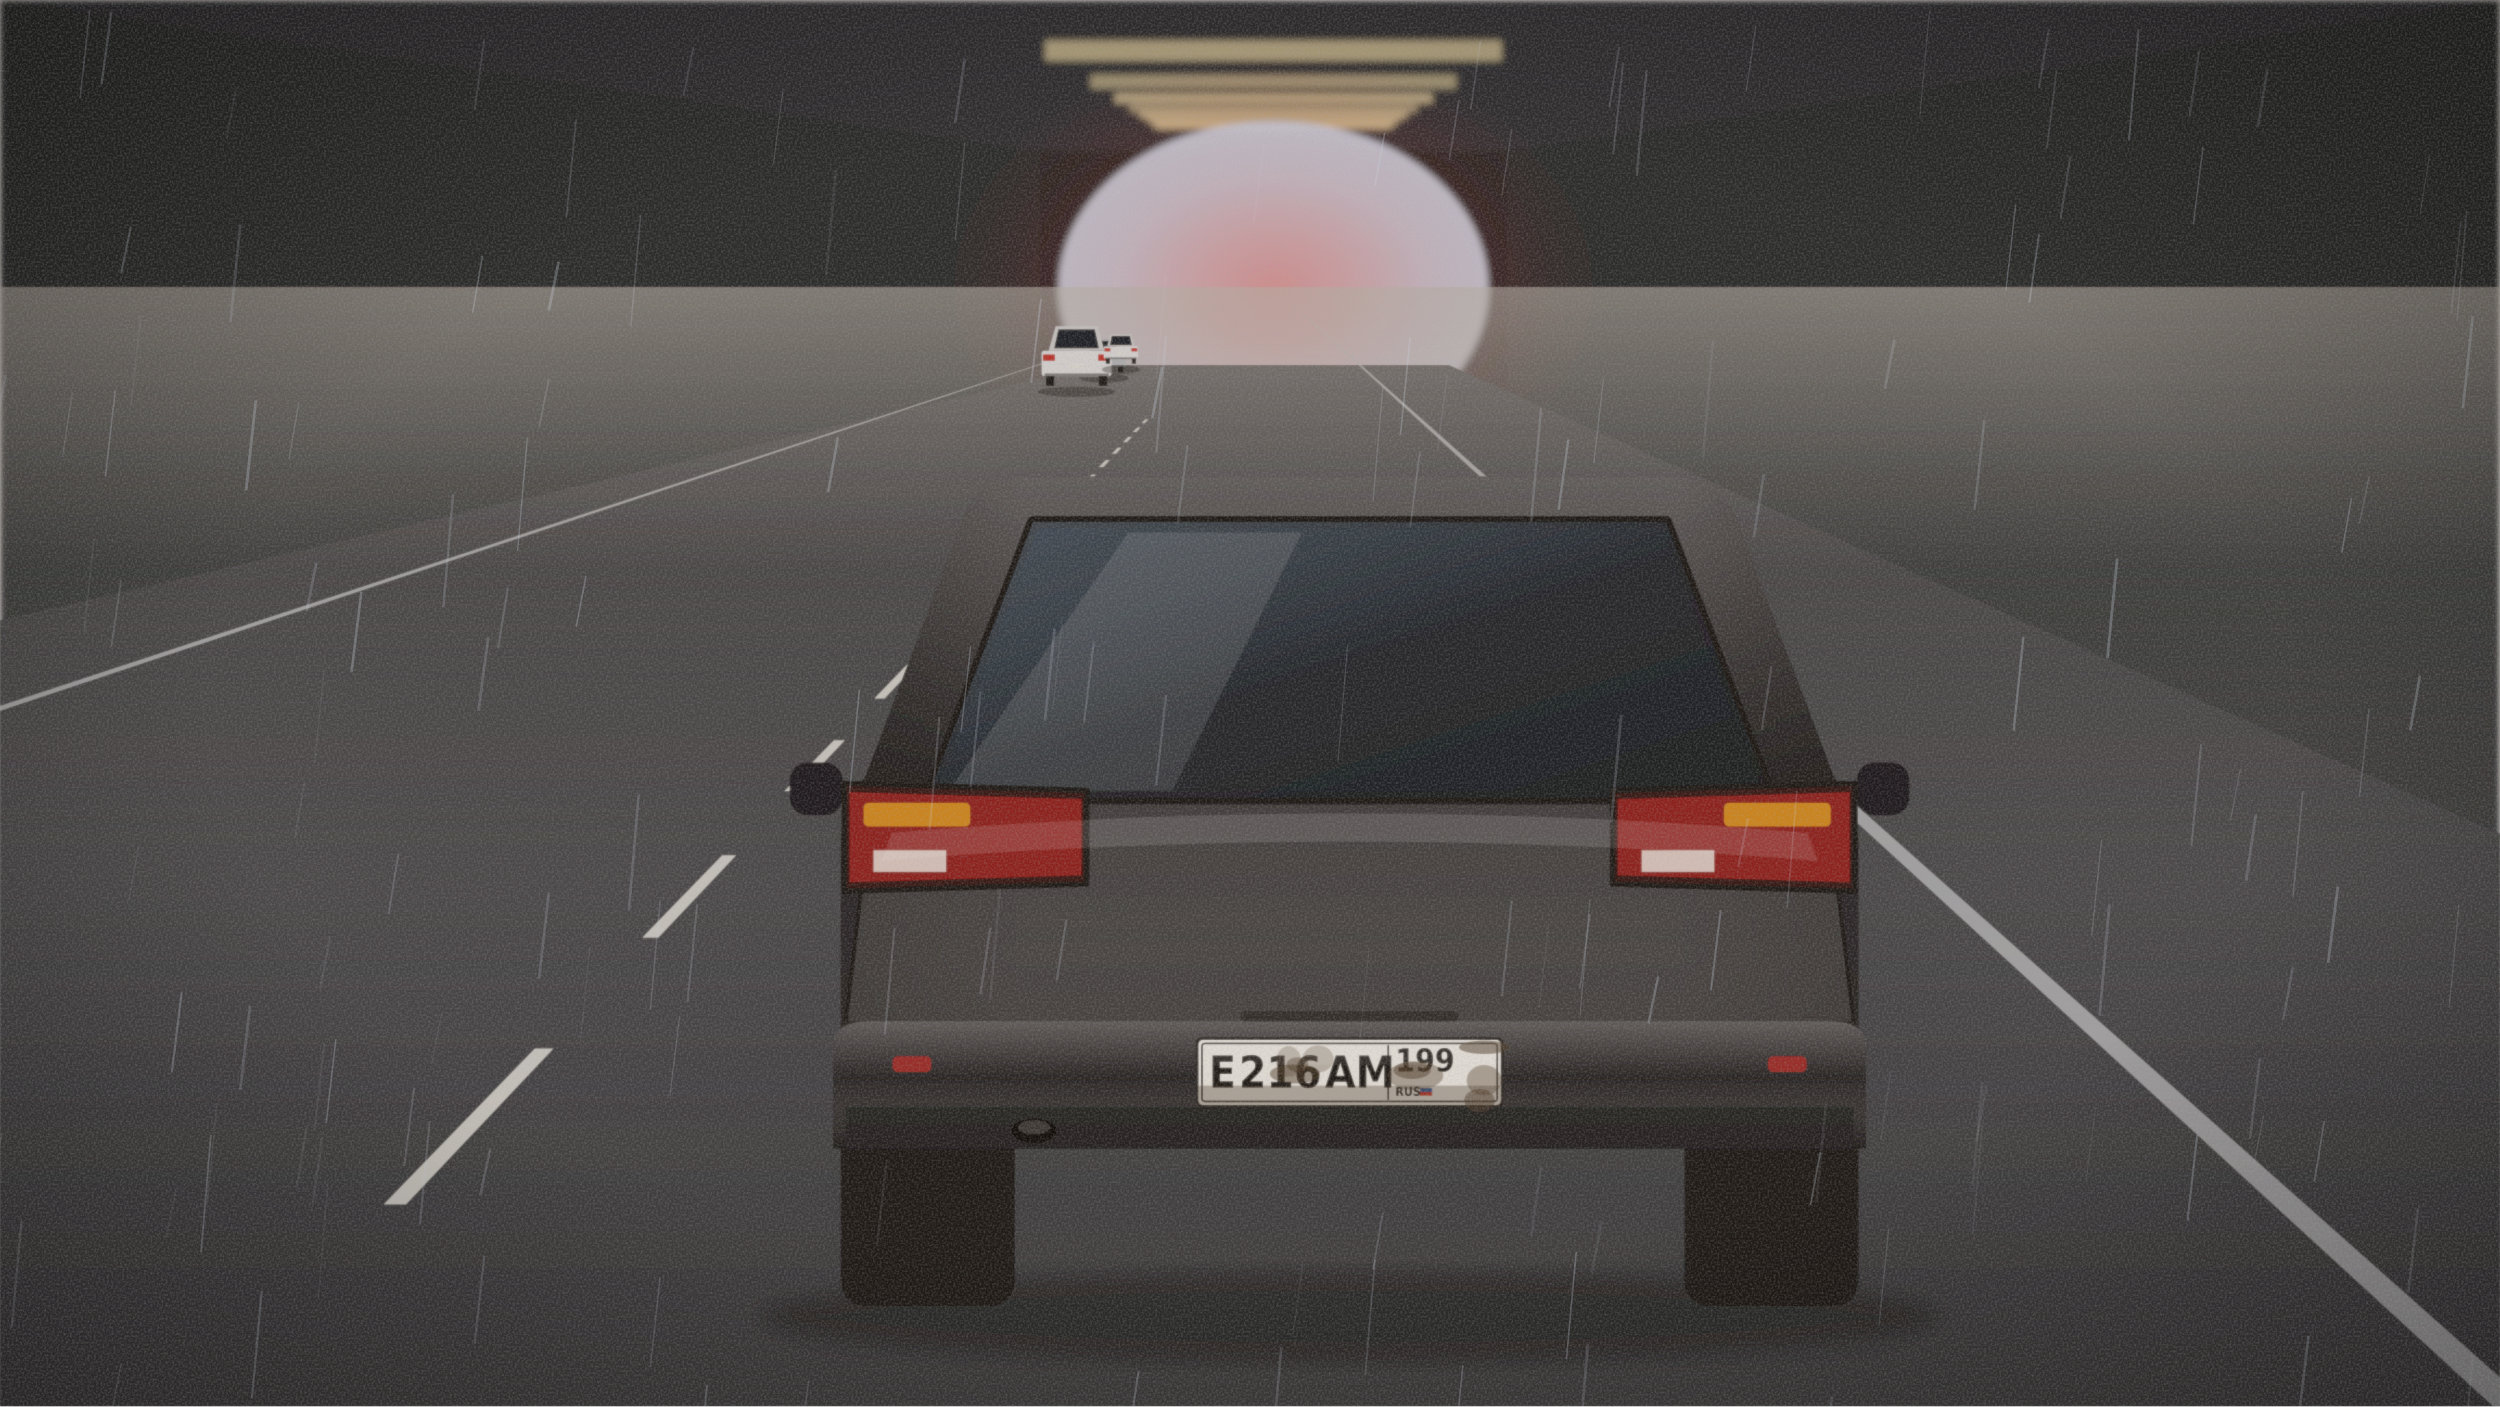
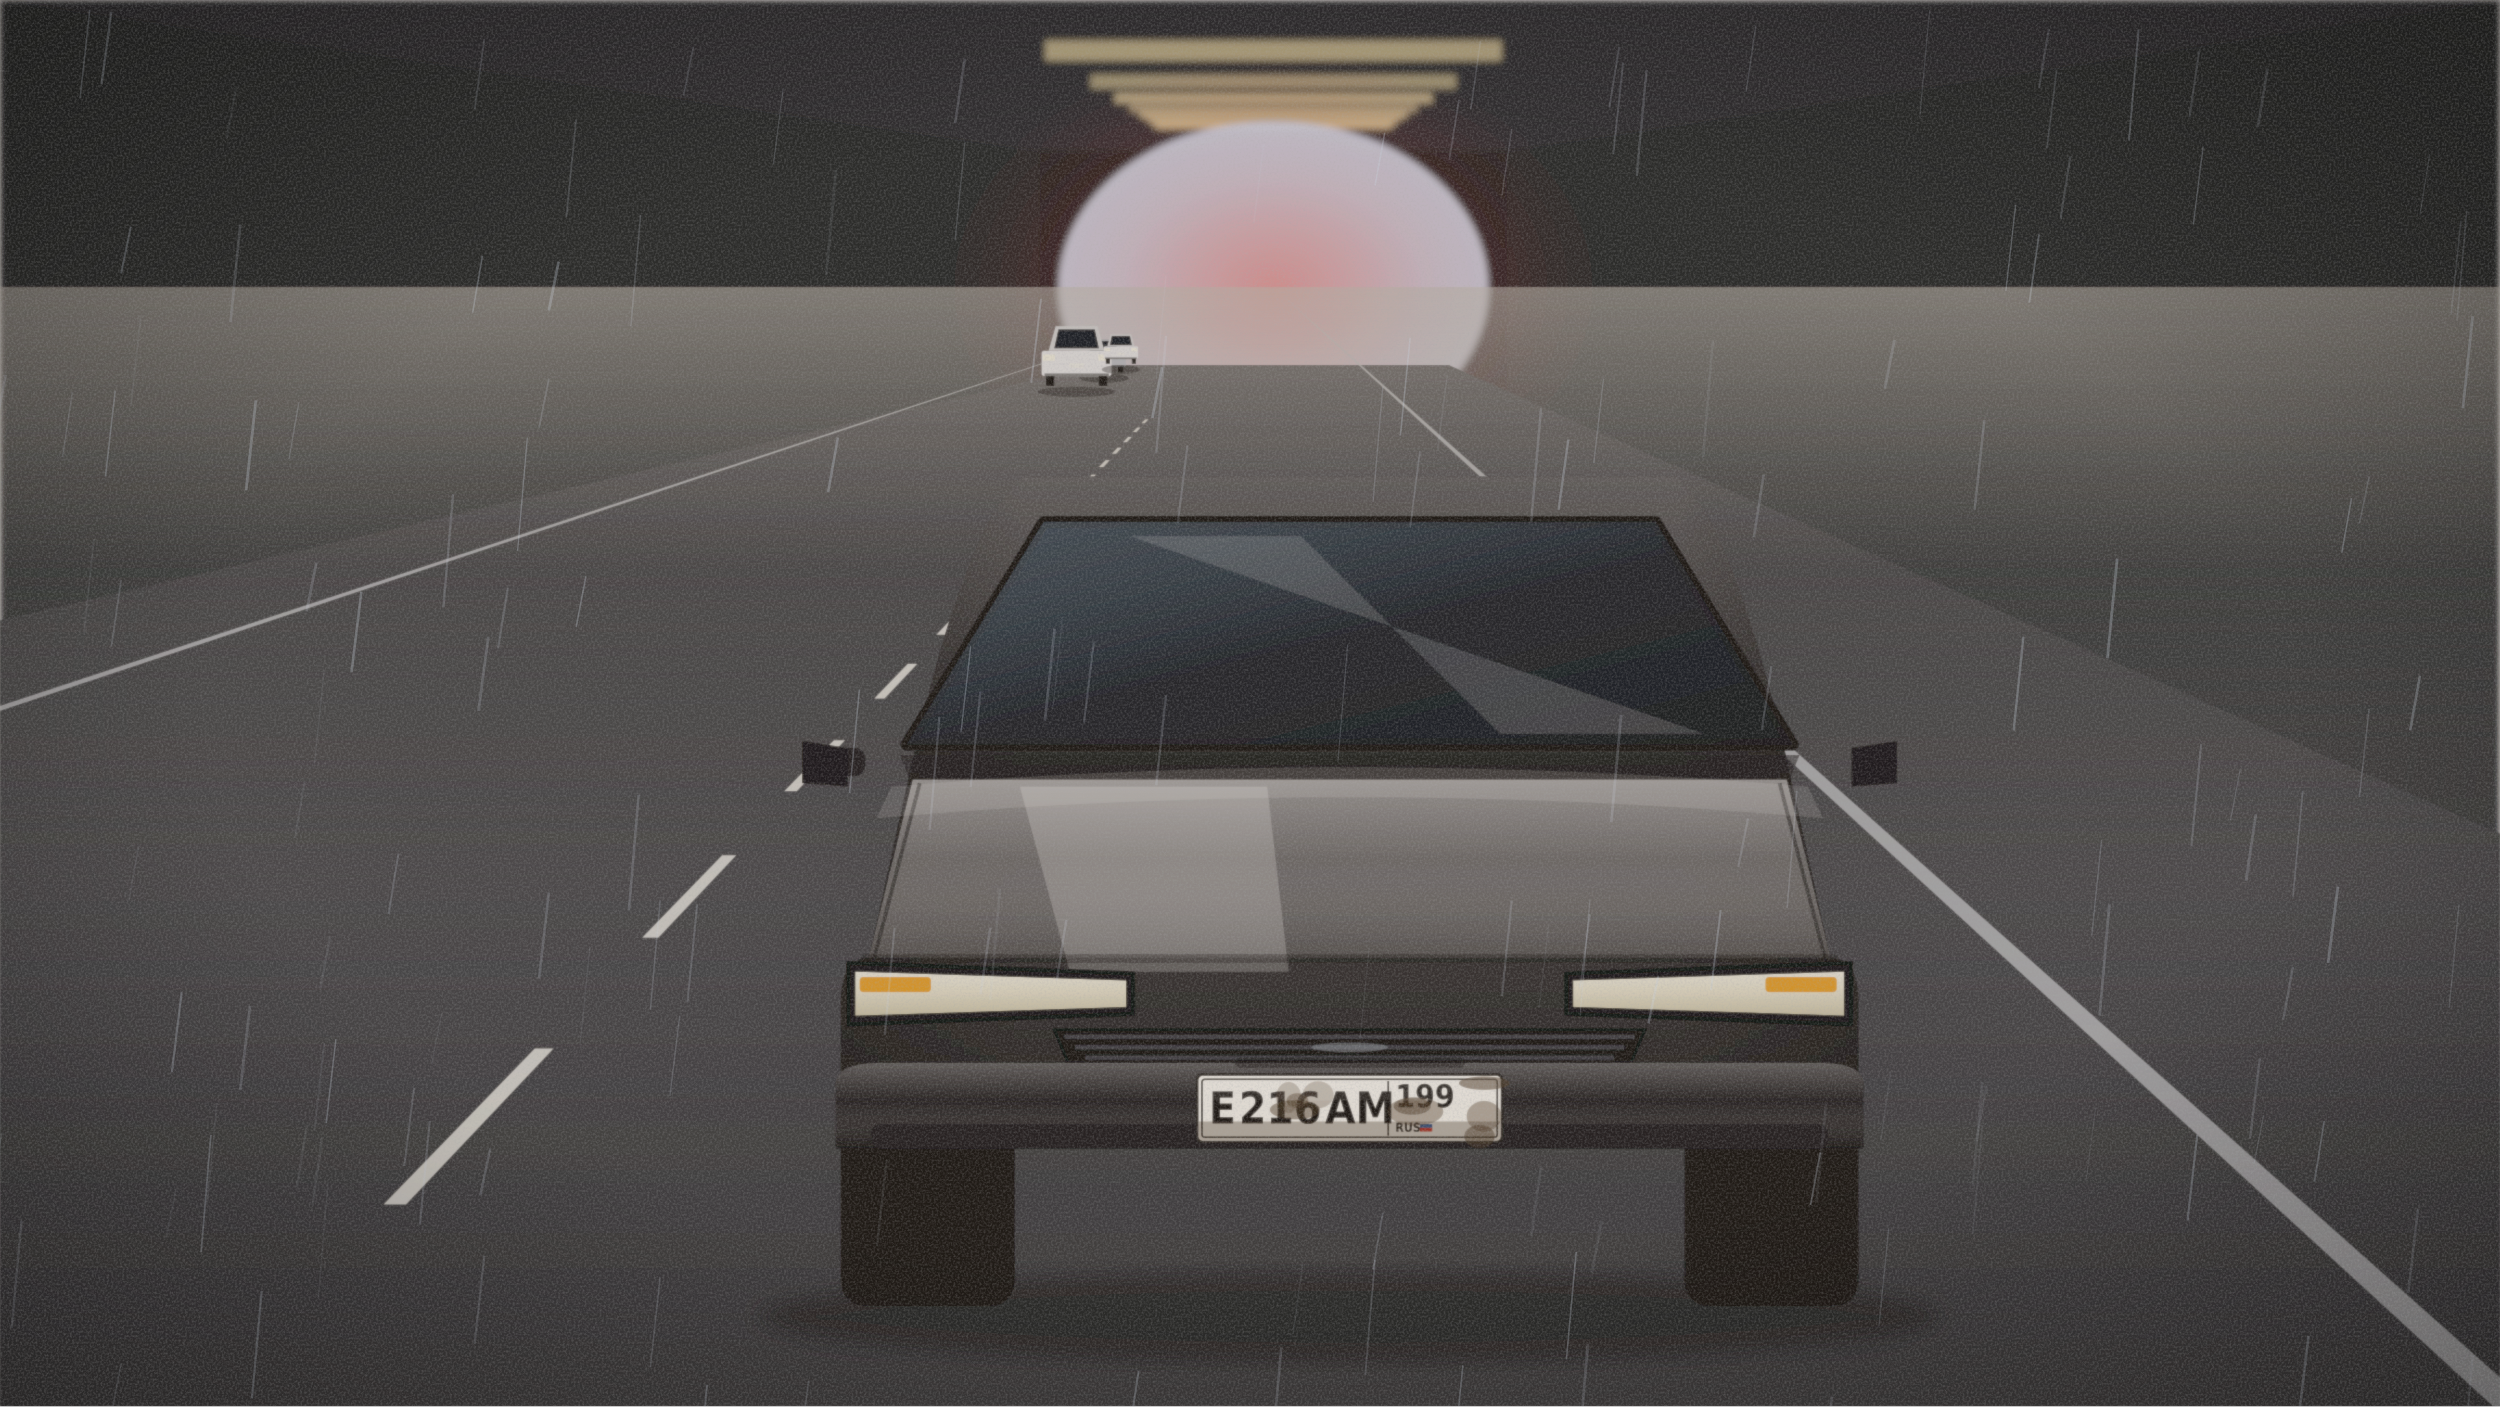
<svg xmlns="http://www.w3.org/2000/svg" viewBox="0 0 1280 720" width="1280" height="720" preserveAspectRatio="xMidYMid slice">
  <defs>
    <linearGradient id="gSky" x1="0" y1="0" x2="0" y2="1">
      <stop offset="0" stop-color="#887e7f" />
      <stop offset="1" stop-color="#c1bdb6" />
    </linearGradient>
    <linearGradient id="gBodyV" x1="0" y1="0" x2="0" y2="1">
      <stop offset="0" stop-color="#fff" stop-opacity=".30" />
      <stop offset=".45" stop-color="#fff" stop-opacity=".02" />
      <stop offset="1" stop-color="#000" stop-opacity=".38" />
    </linearGradient>
    <linearGradient id="gBodyH" x1="0" y1="0" x2="1" y2="0">
      <stop offset="0" stop-color="#000" stop-opacity=".32" />
      <stop offset=".18" stop-color="#000" stop-opacity="0" />
      <stop offset=".82" stop-color="#000" stop-opacity="0" />
      <stop offset="1" stop-color="#000" stop-opacity=".32" />
    </linearGradient>
    <linearGradient id="gGlass" x1="0" y1="0" x2="1" y2="1">
      <stop offset="0" stop-color="#8fb3d4" stop-opacity="0.34" />
      <stop offset=".5" stop-color="#1a2735" stop-opacity=".55" />
      <stop offset="1" stop-color="#0b1119" stop-opacity=".75" />
    </linearGradient>
    <radialGradient id="gGlow">
      <stop offset="0" stop-color="#ff4a3a" stop-opacity=".95" />
      <stop offset=".45" stop-color="#ff3a2a" stop-opacity=".35" />
      <stop offset="1" stop-color="#ff2a1a" stop-opacity="0" />
    </radialGradient>
+     <radialGradient id="gGlowW">
+       <stop offset="0" stop-color="#fff6d8" stop-opacity=".95" />
+       <stop offset=".5" stop-color="#ffe9b0" stop-opacity=".35" />
+       <stop offset="1" stop-color="#ffe4a0" stop-opacity="0" />
+     </radialGradient>
+     <linearGradient id="gLamp" x1="0" y1="0" x2="0" y2="1">
+       <stop offset="0" stop-color="#fffdf2" />
+       <stop offset=".45" stop-color="#f4f0dc" />
+       <stop offset="1" stop-color="#d9d3b8" />
+     </linearGradient>
+     <linearGradient id="gHood" x1="0" y1="0" x2="0" y2="1">
+       <stop offset="0" stop-color="#fff" stop-opacity=".34" />
+       <stop offset=".45" stop-color="#fff" stop-opacity=".04" />
+       <stop offset="1" stop-color="#000" stop-opacity=".22" />
+     </linearGradient>
    <linearGradient id="gRoadFade" x1="0" y1="0" x2="0" y2="1">
      <stop offset="0" stop-color="#c1bdb6" stop-opacity="0.6" />
      <stop offset=".25" stop-color="#c1bdb6" stop-opacity="0.1" />
      <stop offset="1" stop-color="#000" stop-opacity="0" />
    </linearGradient>
    <linearGradient id="gWet" x1="0" y1="0" x2="0" y2="1">
      <stop offset="0" stop-color="#cfd8e6" stop-opacity=".0" />
      <stop offset=".5" stop-color="#cfd8e6" stop-opacity=".22" />
      <stop offset="1" stop-color="#cfd8e6" stop-opacity=".05" />
    </linearGradient>
    <linearGradient id="gFog" x1="0" y1="0" x2="0" y2="1">
      <stop offset="0" stop-color="#d7dadd" stop-opacity=".75" />
      <stop offset=".6" stop-color="#d7dadd" stop-opacity=".42" />
      <stop offset="1" stop-color="#d7dadd" stop-opacity=".18" />
    </linearGradient>
    <radialGradient id="gVig" cx=".5" cy=".5" r=".75">
      <stop offset=".55" stop-color="#000" stop-opacity="0" />
      <stop offset="1" stop-color="#000" stop-opacity="0.42" />
    </radialGradient>
    <filter id="fBlur6">
      <feGaussianBlur stdDeviation="6" />
    </filter>
    <filter id="fBlur2" filterUnits="userSpaceOnUse" x="0" y="0" width="1280" height="720">
      <feGaussianBlur stdDeviation="1.6" />
    </filter>
    <filter id="fSoft" filterUnits="userSpaceOnUse" x="0" y="0" width="1280" height="720">
      <feGaussianBlur stdDeviation="0.55" />
    </filter>
    <filter id="fNoise" x="0" y="0" width="100%" height="100%">
      <feTurbulence type="fractalNoise" baseFrequency="0.9" numOctaves="2" seed="12" />
      <feColorMatrix type="matrix" values="0 0 0 0 0.5 0 0 0 0 0.5 0 0 0 0 0.5 1.6 0 0 0 -0.62" />
    </filter>
  </defs>
  <g filter="url(#fSoft)">
    <g filter="url(#fBlur2)">
      <rect x="0" y="0" width="1280" height="720" fill="#171a1f" />
      <polygon points="0,0 1280,0 772,77 532,77" fill="#23272e" />
      <polygon points="0,0 532,77 532,207 0,720" fill="#1c2026" />
      <polygon points="1280,0 772,77 772,207 1280,720" fill="#1c2026" />
      <rect x="473.5" y="-25.7" width="357.1" height="18.7" fill="#ffe9b0" opacity="0.6" />
      <rect x="535.2" y="20.8" width="233.5" height="10.2" fill="#ffe9b0" opacity="0.7" />
      <rect x="558.5" y="38.3" width="186.9" height="7" fill="#ffe9b0" opacity="0.6" />
      <rect x="570.8" y="47.5" width="162.5" height="5.4" fill="#ffe9b0" opacity="0.7" />
      <rect x="578.3" y="53.2" width="147.4" height="4.3" fill="#ffe9b0" opacity="0.6" />
      <rect x="583.4" y="57" width="137.2" height="3.6" fill="#ffe9b0" opacity="0.7" />
      <rect x="587.1" y="59.8" width="129.8" height="3.1" fill="#ffe9b0" opacity="0.6" />
      <rect x="589.9" y="61.9" width="124.2" height="3" fill="#ffe9b0" opacity="0.7" />
      <rect x="592.1" y="63.5" width="119.9" height="3" fill="#ffe9b0" opacity="0.6" />
      <ellipse cx="652" cy="147" rx="110" ry="85" fill="#cfe8ff" opacity="0.95" />
      <ellipse cx="652" cy="147" rx="170" ry="120" fill="url(#gGlow)" opacity=".5" />
    </g>
    <polygon points="562,187 742,187 1937.4,720 -1731.2,720" fill="#2c2f35" />
    <polygon points="562,187 742,187 1280,720 0,720" fill="#2c2f35" />
    <polygon points="633.8,153 633.9,153 -1070.3,720 -1090.3,720" fill="#bdc2c8" opacity="0.85" />
    <polygon points="658.6,153 658.7,153 1296.5,720 1276.5,720" fill="#bdc2c8" opacity="0.85" />
    <polygon points="273.9,536.8 283.4,536.8 207.8,616.7 196.4,616.7" fill="#f2f2ee" opacity="0.88" />
    <polygon points="369.8,437.9 376.9,437.9 337,480.1 328.8,480.1" fill="#f2f2ee" opacity="0.88" />
    <polygon points="427,379 432.6,379 407.9,405.1 401.6,405.1" fill="#f2f2ee" opacity="0.88" />
    <polygon points="464.8,339.9 469.6,339.9 452.8,357.7 447.6,357.7" fill="#f2f2ee" opacity="0.88" />
    <polygon points="491.8,312.1 495.8,312.1 483.7,325 479.4,325" fill="#f2f2ee" opacity="0.88" />
    <polygon points="512,291.3 515.5,291.3 506.3,301 502.6,301" fill="#f2f2ee" opacity="0.88" />
    <polygon points="527.6,275.2 530.8,275.2 523.6,282.8 520.3,282.8" fill="#f2f2ee" opacity="0.88" />
    <polygon points="540.2,262.3 543,262.3 537.2,268.4 534.2,268.4" fill="#f2f2ee" opacity="0.88" />
    <polygon points="550.4,251.8 552.9,251.8 548.2,256.8 545.5,256.8" fill="#f2f2ee" opacity="0.88" />
    <polygon points="558.9,243 561.2,243 557.3,247.2 554.8,247.2" fill="#f2f2ee" opacity="0.88" />
    <polygon points="566.1,235.6 568.2,235.6 564.9,239.1 562.6,239.1" fill="#f2f2ee" opacity="0.88" />
    <polygon points="572.2,229.2 574.3,229.2 571.4,232.3 569.3,232.3" fill="#f2f2ee" opacity="0.88" />
    <polygon points="577.6,223.7 579.5,223.7 576.9,226.4 575,226.4" fill="#f2f2ee" opacity="0.88" />
    <polygon points="582.3,218.9 584,218.9 581.8,221.2 580,221.2" fill="#f2f2ee" opacity="0.88" />
    <polygon points="586.4,214.7 588,214.7 586.1,216.7 584.4,216.7" fill="#f2f2ee" opacity="0.88" />
    <rect x="0" y="147" width="1280" height="573" fill="url(#gRoadFade)" />
    <rect x="0" y="187" width="1280" height="533" fill="url(#gWet)" opacity="0.5" />
    <g transform="translate(565.2 190.6)">
      <ellipse cx="0" cy="3" rx="12.6" ry="2.4" fill="#000" opacity=".33" />
      <rect x="-11.2" y="-9.9" width="22.5" height="7.1" rx="0.9" fill="#b9bdc4" />
      <path d="M -9 -9.9 L -6.7 -16.8 L 6.7 -16.8 L 9 -9.9 Z" fill="#aaaeb4" />
      <path d="M -7.2 -10.6 L -5.8 -15.9 L 5.8 -15.9 L 7.2 -10.6 Z" fill="#0f1620" />
-       <rect x="-10.8" y="-8.8" width="3.8" height="1.8" fill="#c4261f" />
-       <rect x="7" y="-8.8" width="3.8" height="1.8" fill="#c4261f" />
+       <rect x="-10.8" y="-8.8" width="3.8" height="1.8" fill="#f2f0e2" opacity=".95" />
+       <rect x="7" y="-8.8" width="3.8" height="1.8" fill="#f2f0e2" opacity=".95" />
      <rect x="-10.3" y="-3.5" width="20.7" height="1.1" fill="#66686c" />
      <rect x="-2.2" y="-6.4" width="4.5" height="1.2" fill="#e9e9e4" />
      <rect x="-9.9" y="-2.8" width="2.7" height="2.8" fill="#0d0d0d" />
      <rect x="7.2" y="-2.8" width="2.7" height="2.8" fill="#0d0d0d" />
    </g>
    <g transform="translate(551.2 197.6)">
      <ellipse cx="0" cy="3" rx="20" ry="2.6" fill="#000" opacity=".33" />
      <rect x="-17.9" y="-18" width="35.8" height="12.9" rx="1.3" fill="#e4e5e8" />
      <path d="M -14.3 -18 L -10.7 -30.6 L 10.7 -30.6 L 14.3 -18 Z" fill="#d2d3d5" />
      <path d="M -11.4 -19.3 L -9.3 -28.9 L 9.3 -28.9 L 11.4 -19.3 Z" fill="#0f1620" />
-       <rect x="-17.2" y="-16.1" width="6.1" height="3.2" fill="#c4261f" />
-       <rect x="11.1" y="-16.1" width="6.1" height="3.2" fill="#c4261f" />
+       <rect x="-17.2" y="-16.1" width="6.1" height="3.2" fill="#f2f0e2" opacity=".95" />
+       <rect x="11.1" y="-16.1" width="6.1" height="3.2" fill="#f2f0e2" opacity=".95" />
      <rect x="-16.4" y="-6.4" width="32.9" height="1.9" fill="#7d7e80" />
      <rect x="-3.6" y="-11.6" width="7.2" height="2.3" fill="#e9e9e4" />
      <rect x="-15.7" y="-5.1" width="4.3" height="5.1" fill="#0d0d0d" />
      <rect x="11.4" y="-5.1" width="4.3" height="5.1" fill="#0d0d0d" />
    </g>
    <g transform="translate(573.9 186.2)">
      <ellipse cx="0" cy="3" rx="9.8" ry="2.3" fill="#000" opacity=".33" />
      <rect x="-8.8" y="-8.9" width="17.6" height="6.3" rx="0.7" fill="#e4e5e8" />
      <path d="M -7 -8.9 L -5.3 -15 L 5.3 -15 L 7 -8.9 Z" fill="#d2d3d5" />
      <path d="M -5.6 -9.5 L -4.6 -14.2 L 4.6 -14.2 L 5.6 -9.5 Z" fill="#0f1620" />
-       <rect x="-8.4" y="-7.9" width="3" height="1.6" fill="#c4261f" />
-       <rect x="5.4" y="-7.9" width="3" height="1.6" fill="#c4261f" />
+       <rect x="-8.4" y="-7.9" width="3" height="1.6" fill="#f2f0e2" opacity=".95" />
+       <rect x="5.4" y="-7.9" width="3" height="1.6" fill="#f2f0e2" opacity=".95" />
      <rect x="-8.1" y="-3.2" width="16.2" height="0.9" fill="#7d7e80" />
      <rect x="-1.8" y="-5.7" width="3.5" height="1.1" fill="#e9e9e4" />
      <rect x="-7.7" y="-2.5" width="2.1" height="2.5" fill="#0d0d0d" />
      <rect x="5.6" y="-2.5" width="2.1" height="2.5" fill="#0d0d0d" />
    </g>
    <g transform="translate(691 668.7) scale(0.9)">
      <ellipse cx="0" cy="6" rx="336" ry="26" fill="#000" opacity="0.38" filter="url(#fBlur6)" />
      <rect x="-289.5" y="-111.7" width="99" height="111.7" rx="14" fill="#0d0d0d" />
      <rect x="-283.5" y="-105.7" width="87" height="10" rx="5" fill="#242424" opacity=".7" />
      <rect x="190.5" y="-111.7" width="99" height="111.7" rx="14" fill="#0d0d0d" />
      <rect x="196.5" y="-105.7" width="87" height="10" rx="5" fill="#242424" opacity=".7" />
-       <path d="M -289.5 -89.7 L -289.5 -263.2 Q -289.5 -283.2 -275.5 -301.2 L -220 -448 Q -210 -472 -184 -472 L 184 -472 Q 210 -472 220 -448 L 275.5 -301.2 Q 289.5 -283.2 289.5 -263.2 L 289.5 -89.7 Z" fill="#15161A" />
-       <path d="M -289.5 -89.7 L -289.5 -263.2 Q -289.5 -283.2 -275.5 -301.2 L -220 -448 Q -210 -472 -184 -472 L 184 -472 Q 210 -472 220 -448 L 275.5 -301.2 Q 289.5 -283.2 289.5 -263.2 L 289.5 -89.7 Z" fill="url(#gBodyV)" />
-       <path d="M -289.5 -89.7 L -289.5 -263.2 Q -289.5 -283.2 -275.5 -301.2 L -220 -448 Q -210 -472 -184 -472 L 184 -472 Q 210 -472 220 -448 L 275.5 -301.2 Q 289.5 -283.2 289.5 -263.2 L 289.5 -89.7 Z" fill="url(#gBodyH)" />
-       <path d="M -240 -289.2 L -180 -446 L 180 -446 L 240 -289.2 Z" fill="#0c1218" stroke="#0c0d0f" stroke-width="7" stroke-linejoin="round" />
-       <path d="M -240 -289.2 L -180 -446 L 180 -446 L 240 -289.2 Z" fill="url(#gGlass)" />
-       <path d="M -126 -440 L -27 -440 L -100.8 -293.2 L -228 -293.2 Z" fill="#fff" opacity="0.13" />
-       <rect x="-318.5" y="-309.2" width="30" height="30" rx="10" fill="#101114" />
-       <rect x="-313.5" y="-303.2" width="20" height="18" rx="7" fill="#0b0e12" opacity=".8" />
-       <rect x="288.5" y="-309.2" width="30" height="30" rx="10" fill="#101114" />
-       <rect x="293.5" y="-303.2" width="20" height="18" rx="7" fill="#0b0e12" opacity=".8" />
-       <path d="M -272.1 -285.2 L 272.1 -285.2 L 286.6 -162.1 L -286.6 -162.1 Z" fill="#6e6f71" opacity=".30" />
-       <line x1="-272.1" y1="-285.2" x2="-286.6" y2="-162.1" stroke="#0c0d0f" stroke-width="2.2" />
-       <line x1="272.1" y1="-285.2" x2="286.6" y2="-162.1" stroke="#0c0d0f" stroke-width="2.2" />
-       <path d="M -287.5 -297.4 L -149.5 -293.4 L -149.5 -240 L -287.5 -236 Z" fill="#2a0707" stroke="#0a0a0a" stroke-width="3" stroke-linejoin="round" />
-       <path d="M -284.5 -292.4 L -152.5 -288.4 L -152.5 -245 L -284.5 -241 Z" fill="#9c1414" opacity="0.9" stroke-linejoin="round" />
-       <rect x="-276.5" y="-286.3" width="60.7" height="13.5" rx="3" fill="#e69a1a" opacity=".9" />
-       <rect x="-270.9" y="-259.3" width="41.4" height="12.3" fill="#f4f4ee" opacity=".85" />
-       <path d="M 287.5 -297.4 L 149.5 -293.4 L 149.5 -240 L 287.5 -236 Z" fill="#2a0707" stroke="#0a0a0a" stroke-width="3" stroke-linejoin="round" />
-       <path d="M 284.5 -292.4 L 152.5 -288.4 L 152.5 -245 L 284.5 -241 Z" fill="#9c1414" opacity="0.9" stroke-linejoin="round" />
-       <rect x="213" y="-286.3" width="60.7" height="13.5" rx="3" fill="#e69a1a" opacity=".9" />
-       <rect x="166.1" y="-259.3" width="41.4" height="12.3" fill="#f4f4ee" opacity=".85" />
-       <path d="M -293.8 -89.7 L -293.8 -148.1 Q -293.8 -162.1 -272.1 -162.1 L 272.1 -162.1 Q 293.8 -162.1 293.8 -148.1 L 293.8 -89.7 Z" fill="#15161A" />
-       <path d="M -293.8 -89.7 L -293.8 -148.1 Q -293.8 -162.1 -272.1 -162.1 L 272.1 -162.1 Q 293.8 -162.1 293.8 -148.1 L 293.8 -89.7 Z" fill="url(#gBodyV)" />
-       <path d="M -286.6 -89.7 L -286.6 -113 L 286.6 -113 L 286.6 -89.7 Z" fill="#17181b" opacity=".88" />
-       <rect x="-260" y="-142.1" width="22" height="9" rx="3" fill="#b3201f" opacity=".85" />
-       <rect x="238" y="-142.1" width="22" height="9" rx="3" fill="#b3201f" opacity=".85" />
-       <ellipse cx="-179.5" cy="-99.7" rx="13" ry="7" fill="#050505" />
-       <ellipse cx="-179.5" cy="-101.7" rx="9" ry="4" fill="#5b5b5b" opacity=".5" />
-       <g transform="translate(0 -132.9)">
+       <path d="M -289.5 -89.7 L -289.5 -172.2 Q -289.5 -198.2 -273.5 -198.2 L -248.5 -311.5 Q -218 -446 -186 -472 L 186 -472 Q 218 -446 248.6 -311.5 L 273.5 -198.2 Q 289.5 -198.2 289.5 -172.2 L 289.5 -89.7 Z" fill="#15161A" />
+       <path d="M -289.5 -89.7 L -289.5 -172.2 Q -289.5 -198.2 -273.5 -198.2 L -248.5 -311.5 Q -218 -446 -186 -472 L 186 -472 Q 218 -446 248.6 -311.5 L 273.5 -198.2 Q 289.5 -198.2 289.5 -172.2 L 289.5 -89.7 Z" fill="url(#gBodyV)" />
+       <path d="M -289.5 -89.7 L -289.5 -172.2 Q -289.5 -198.2 -273.5 -198.2 L -248.5 -311.5 Q -218 -446 -186 -472 L 186 -472 Q 218 -446 248.6 -311.5 L 273.5 -198.2 Q 289.5 -198.2 289.5 -172.2 L 289.5 -89.7 Z" fill="url(#gBodyH)" />
+       <path d="M -252 -319.5 L -174 -446 L 174 -446 L 252 -319.5 Z" fill="#0c1218" stroke="#0c0d0f" stroke-width="7" stroke-linejoin="round" />
+       <path d="M -252 -319.5 L -174 -446 L 174 -446 L 252 -319.5 Z" fill="url(#gGlass)" />
+       <path d="M -125.3 -438 L -27.8 -438 L 85.7 -325.5 L 201.6 -325.5 Z" fill="#fff" opacity="0.17" />
+       <path d="M -256 -313.5 L 256 -313.5 L 248.6 -295.5 L -248.5 -295.5 Z" fill="#14161a" opacity=".55" />
+       <path d="M -248.5 -299.5 L -273.5 -198.2 L 273.5 -198.2 L 248.6 -299.5 Z" fill="#6e6f71" opacity=".85" />
+       <path d="M -248.5 -299.5 L -273.5 -198.2 L 273.5 -198.2 L 248.6 -299.5 Z" fill="url(#gHood)" />
+       <path d="M -187.6 -295.5 L -159.2 -190.2 L -34.7 -190.2 L -46.9 -295.5 Z" fill="#fff" opacity="0.26" />
+       <line x1="-271.5" y1="-194.2" x2="-244.5" y2="-297.5" stroke="#0c0d0f" stroke-width="2.2" opacity=".5" />
+       <line x1="271.5" y1="-194.2" x2="244.6" y2="-297.5" stroke="#0c0d0f" stroke-width="2.2" opacity=".5" />
+       <rect x="-277.9" y="-200.2" width="555.8" height="5" rx="2" fill="#000" opacity=".28" />
+       <path d="M -285.5 -317.5 L -311.5 -321.5 L -311.5 -297.5 L -285.5 -295.5 Z" fill="#101114" />
+       <rect x="-293.5" y="-317.5" width="18" height="16" rx="6" fill="#0b0e12" opacity=".85" />
+       <path d="M 285.5 -317.5 L 311.5 -321.5 L 311.5 -297.5 L 285.5 -295.5 Z" fill="#101114" />
+       <rect x="293.5" y="-317.5" width="18" height="16" rx="6" fill="#0b0e12" opacity=".85" />
+       <path d="M -285.2 -195.2 L -123.2 -189.2 L -123.2 -166.2 L -285.2 -160.2 Z" fill="#0e1014" stroke="#05070a" stroke-width="2.5" stroke-linejoin="round" />
+       <path d="M -281.2 -190.2 L -127.2 -185.2 L -127.2 -170.2 L -281.2 -165.2 Z" fill="url(#gLamp)" opacity="0.93" stroke-linejoin="round" />
+       <rect x="-278.7" y="-187.2" width="40.5" height="8.6" rx="2" fill="#e69a1a" opacity=".92" />
+       <path d="M 285.2 -195.2 L 123.2 -189.2 L 123.2 -166.2 L 285.2 -160.2 Z" fill="#0e1014" stroke="#05070a" stroke-width="2.5" stroke-linejoin="round" />
+       <path d="M 281.2 -190.2 L 127.2 -185.2 L 127.2 -170.2 L 281.2 -165.2 Z" fill="url(#gLamp)" opacity="0.93" stroke-linejoin="round" />
+       <rect x="236.6" y="-187.2" width="40.5" height="8.6" rx="2" fill="#e69a1a" opacity=".92" />
+       <path d="M -168 -157.2 L 168 -157.2 L 159.6 -137.3 L -159.6 -137.3 Z" fill="#0b0d11" stroke="#05070a" stroke-width="2" />
+       <line x1="-162.1" y1="-153.2" x2="162.1" y2="-153.2" stroke="#454b55" stroke-width="2.4" opacity=".75" />
+       <line x1="-156.2" y1="-147.2" x2="156.2" y2="-147.2" stroke="#454b55" stroke-width="2.4" opacity=".75" />
+       <line x1="-150.4" y1="-141.3" x2="150.4" y2="-141.3" stroke="#454b55" stroke-width="2.4" opacity=".75" />
+       <ellipse cx="0" cy="-147.2" rx="21.8" ry="2.7" fill="#9aa3ae" opacity=".5" />
+       <path d="M -292.4 -89.7 L -292.4 -126.3 Q -292.4 -138.3 -266.3 -138.3 L 266.3 -138.3 Q 292.4 -138.3 292.4 -126.3 L 292.4 -89.7 Z" fill="#15161A" />
+       <path d="M -292.4 -89.7 L -292.4 -126.3 Q -292.4 -138.3 -266.3 -138.3 L 266.3 -138.3 Q 292.4 -138.3 292.4 -126.3 L 292.4 -89.7 Z" fill="url(#gBodyV)" />
+       <rect x="-272.1" y="-103.4" width="544.3" height="13.7" rx="5" fill="#15171b" opacity=".9" />
+       <g transform="translate(0 -112.5) scale(1)">
        <g>
          <rect x="-87.5" y="-20" width="175" height="40" rx="3.5" fill="#1b1b1b" />
          <rect x="-86" y="-18.5" width="172" height="37" rx="2.6" fill="#f6f6f2" />
          <rect x="-84" y="-16.5" width="168" height="33" rx="1.6" fill="none" stroke="#0a0a0a" stroke-width="0.9" />
          <text x="-80" y="8.6" font-size="25" font-family="'Arial Narrow','Liberation Sans Narrow','DejaVu Sans Condensed',Arial,sans-serif" font-weight="700" fill="#0a0a0a" textLength="14.5" lengthAdjust="spacingAndGlyphs">Е</text>
          <text x="-63" y="8.6" font-size="25" font-family="'Arial Narrow','Liberation Sans Narrow','DejaVu Sans Condensed',Arial,sans-serif" font-weight="700" fill="#0a0a0a" textLength="46" lengthAdjust="spacingAndGlyphs">216</text>
          <text x="-14" y="8.6" font-size="25" font-family="'Arial Narrow','Liberation Sans Narrow','DejaVu Sans Condensed',Arial,sans-serif" font-weight="700" fill="#0a0a0a" textLength="31" lengthAdjust="spacingAndGlyphs">АМ</text>
          <line x1="22" y1="-15.5" x2="22" y2="15.5" stroke="#0a0a0a" stroke-width="0.9" />
          <text x="26" y="-0.6" font-size="18" font-family="'Arial Narrow','Liberation Sans Narrow','DejaVu Sans Condensed',Arial,sans-serif" font-weight="700" fill="#0a0a0a" textLength="28" lengthAdjust="spacingAndGlyphs">199</text>
          <text x="26" y="13.3" font-size="7" font-family="'Arial Narrow','Liberation Sans Narrow','DejaVu Sans Condensed',Arial,sans-serif" font-weight="700" fill="#0a0a0a" textLength="12" lengthAdjust="spacingAndGlyphs">RUS</text>
          <rect x="40" y="6.9" width="7" height="2.1" fill="#fff" />
          <rect x="40" y="9" width="7" height="2.1" fill="#1c57a5" />
          <rect x="40" y="11.1" width="7" height="2.1" fill="#d52b1e" />
          <ellipse cx="-29.7" cy="-4.4" rx="6.2" ry="4.2" fill="#4a3a28" opacity="0.5" />
          <ellipse cx="76.6" cy="-14.3" rx="14.4" ry="3.8" fill="#4a3a28" opacity="0.6" />
          <ellipse cx="35.6" cy="-1.2" rx="10.6" ry="4.9" fill="#4a3a28" opacity="0.5" />
          <ellipse cx="-17.9" cy="-7.7" rx="8.8" ry="7.7" fill="#4a3a28" opacity="0.3" />
          <ellipse cx="-34.7" cy="-6.2" rx="7.2" ry="8.8" fill="#4a3a28" opacity="0.3" />
          <ellipse cx="73.9" cy="16" rx="8.7" ry="6.6" fill="#4a3a28" opacity="0.5" />
          <ellipse cx="37.4" cy="1.8" rx="15.9" ry="8.1" fill="#4a3a28" opacity="0.4" />
          <ellipse cx="-31.1" cy="0.8" rx="14.3" ry="5.5" fill="#4a3a28" opacity="0.5" />
          <ellipse cx="76.5" cy="4.5" rx="9.9" ry="8.7" fill="#4a3a28" opacity="0.4" />
          <rect x="-86" y="7.5" width="172" height="11" fill="#3a2d1e" opacity=".34" />
          <rect x="-86" y="-18.5" width="172" height="14.1" rx="2.6" fill="#fff" opacity="0.12" />
        </g>
      </g>
-       <rect x="-62" y="-167.9" width="124" height="6" rx="3" fill="#0e0e10" opacity=".5" />
-       <path d="M -260.5 -269.2 Q 0 -291.2 260.6 -269.2 L 266.3 -253.2 Q 0 -275.2 -266.3 -253.2 Z" fill="#fff" opacity="0.16" />
+       <rect x="-65.4" y="-141.4" width="130.9" height="5.9" rx="3" fill="#0e0e10" opacity=".45" />
+       <path d="M -260.5 -295.5 Q 0 -317.5 260.6 -295.5 L 269.2 -277.5 Q 0 -301.5 -269.2 -277.5 Z" fill="#fff" opacity="0.15" />
    </g>
  </g>
  <rect width="1280" height="720" fill="#ffc58a" opacity=".10" />
  <line x1="741" y1="192" x2="736" y2="231" stroke="#dfe8f5" stroke-width="0.9" opacity="0.1" />
  <line x1="260" y1="301" x2="255" y2="332" stroke="#dfe8f5" stroke-width="1.1" opacity="0.2" />
  <line x1="597" y1="172" x2="592" y2="232" stroke="#dfe8f5" stroke-width="1.2" opacity="0.2" />
  <line x1="220" y1="574" x2="215" y2="627" stroke="#dfe8f5" stroke-width="1.1" opacity="0.2" />
  <line x1="111" y1="565" x2="106" y2="617" stroke="#dfe8f5" stroke-width="0.9" opacity="0.1" />
  <line x1="722" y1="173" x2="717" y2="223" stroke="#dfe8f5" stroke-width="0.8" opacity="0.3" />
  <line x1="134" y1="661" x2="129" y2="716" stroke="#dfe8f5" stroke-width="1.1" opacity="0.3" />
  <line x1="300" y1="295" x2="295" y2="321" stroke="#dfe8f5" stroke-width="0.8" opacity="0.3" />
  <line x1="583" y1="702" x2="578" y2="734" stroke="#dfe8f5" stroke-width="1" opacity="0.3" />
  <line x1="123" y1="115" x2="118" y2="165" stroke="#dfe8f5" stroke-width="1.4" opacity="0.2" />
  <line x1="481" y1="367" x2="476" y2="425" stroke="#dfe8f5" stroke-width="1.1" opacity="0.2" />
  <line x1="595" y1="188" x2="590" y2="214" stroke="#dfe8f5" stroke-width="1.4" opacity="0.3" />
  <line x1="153" y1="206" x2="148" y2="235" stroke="#dfe8f5" stroke-width="0.7" opacity="0.2" />
  <line x1="829" y1="24" x2="824" y2="55" stroke="#dfe8f5" stroke-width="1" opacity="0.2" />
  <line x1="1238" y1="619" x2="1233" y2="662" stroke="#dfe8f5" stroke-width="1.3" opacity="0.2" />
  <line x1="3" y1="192" x2="-2" y2="217" stroke="#dfe8f5" stroke-width="1.3" opacity="0.2" />
  <line x1="789" y1="209" x2="784" y2="267" stroke="#dfe8f5" stroke-width="1.3" opacity="0.2" />
  <line x1="821" y1="194" x2="816" y2="237" stroke="#dfe8f5" stroke-width="0.7" opacity="0.2" />
  <line x1="849" y1="500" x2="844" y2="524" stroke="#dfe8f5" stroke-width="1.2" opacity="0.3" />
  <line x1="71" y1="433" x2="66" y2="461" stroke="#dfe8f5" stroke-width="0.8" opacity="0.1" />
  <line x1="212" y1="557" x2="207" y2="597" stroke="#dfe8f5" stroke-width="1" opacity="0.2" />
  <line x1="67" y1="116" x2="62" y2="140" stroke="#dfe8f5" stroke-width="1" opacity="0.3" />
  <line x1="647" y1="74" x2="642" y2="114" stroke="#dfe8f5" stroke-width="0.8" opacity="0.1" />
  <line x1="899" y1="13" x2="894" y2="47" stroke="#dfe8f5" stroke-width="0.7" opacity="0.2" />
  <line x1="440" y1="353" x2="435" y2="406" stroke="#dfe8f5" stroke-width="0.8" opacity="0.3" />
  <line x1="1213" y1="363" x2="1208" y2="408" stroke="#dfe8f5" stroke-width="0.8" opacity="0.2" />
  <line x1="608" y1="228" x2="603" y2="268" stroke="#dfe8f5" stroke-width="1.1" opacity="0.2" />
  <line x1="270" y1="224" x2="265" y2="282" stroke="#dfe8f5" stroke-width="0.7" opacity="0.3" />
  <line x1="533" y1="153" x2="528" y2="196" stroke="#dfe8f5" stroke-width="1" opacity="0.3" />
  <line x1="1159" y1="571" x2="1154" y2="596" stroke="#dfe8f5" stroke-width="0.6" opacity="0.2" />
  <line x1="338" y1="654" x2="333" y2="700" stroke="#dfe8f5" stroke-width="0.8" opacity="0.2" />
  <line x1="328" y1="110" x2="323" y2="167" stroke="#dfe8f5" stroke-width="0.8" opacity="0.2" />
  <line x1="881" y1="466" x2="876" y2="507" stroke="#dfe8f5" stroke-width="1" opacity="0.3" />
  <line x1="166" y1="343" x2="161" y2="391" stroke="#dfe8f5" stroke-width="0.7" opacity="0.1" />
  <line x1="93" y1="508" x2="88" y2="549" stroke="#dfe8f5" stroke-width="1.1" opacity="0.3" />
  <line x1="295" y1="61" x2="290" y2="111" stroke="#dfe8f5" stroke-width="0.9" opacity="0.2" />
  <line x1="1174" y1="495" x2="1169" y2="522" stroke="#dfe8f5" stroke-width="1.2" opacity="0.2" />
  <line x1="1049" y1="15" x2="1044" y2="45" stroke="#dfe8f5" stroke-width="1.1" opacity="0.2" />
  <line x1="1126" y1="26" x2="1121" y2="60" stroke="#dfe8f5" stroke-width="1.1" opacity="0.2" />
  <line x1="1204" y1="255" x2="1199" y2="283" stroke="#dfe8f5" stroke-width="0.8" opacity="0.3" />
  <line x1="907" y1="341" x2="902" y2="374" stroke="#dfe8f5" stroke-width="1.1" opacity="0.2" />
  <line x1="166" y1="534" x2="161" y2="579" stroke="#dfe8f5" stroke-width="1" opacity="0.1" />
  <line x1="747" y1="51" x2="742" y2="82" stroke="#dfe8f5" stroke-width="0.9" opacity="0.2" />
  <line x1="281" y1="194" x2="276" y2="219" stroke="#dfe8f5" stroke-width="0.9" opacity="0.2" />
  <line x1="357" y1="463" x2="352" y2="513" stroke="#dfe8f5" stroke-width="1" opacity="0.2" />
  <line x1="1125" y1="581" x2="1120" y2="625" stroke="#dfe8f5" stroke-width="1.1" opacity="0.3" />
  <line x1="1016" y1="215" x2="1011" y2="261" stroke="#dfe8f5" stroke-width="1.3" opacity="0.2" />
  <line x1="251" y1="588" x2="246" y2="612" stroke="#dfe8f5" stroke-width="1.2" opacity="0.2" />
  <line x1="1147" y1="394" x2="1142" y2="420" stroke="#dfe8f5" stroke-width="0.6" opacity="0.2" />
  <line x1="813" y1="688" x2="808" y2="747" stroke="#dfe8f5" stroke-width="1.4" opacity="0.2" />
  <line x1="327" y1="407" x2="322" y2="466" stroke="#dfe8f5" stroke-width="1.3" opacity="0.2" />
  <line x1="831" y1="32" x2="826" y2="79" stroke="#dfe8f5" stroke-width="1" opacity="0.2" />
  <line x1="248" y1="643" x2="243" y2="688" stroke="#dfe8f5" stroke-width="1.1" opacity="0.2" />
  <line x1="165" y1="582" x2="160" y2="617" stroke="#dfe8f5" stroke-width="1.4" opacity="0.1" />
  <line x1="57" y1="6" x2="52" y2="43" stroke="#dfe8f5" stroke-width="1.2" opacity="0.3" />
  <line x1="62" y1="698" x2="57" y2="724" stroke="#dfe8f5" stroke-width="0.8" opacity="0.2" />
  <line x1="429" y1="224" x2="424" y2="252" stroke="#dfe8f5" stroke-width="1.3" opacity="0.3" />
  <line x1="820" y1="625" x2="815" y2="652" stroke="#dfe8f5" stroke-width="1.4" opacity="0.1" />
  <line x1="903" y1="243" x2="898" y2="275" stroke="#dfe8f5" stroke-width="1.3" opacity="0.2" />
  <line x1="1260" y1="113" x2="1255" y2="161" stroke="#dfe8f5" stroke-width="0.8" opacity="0.2" />
  <line x1="1095" y1="15" x2="1090" y2="72" stroke="#dfe8f5" stroke-width="1" opacity="0.3" />
  <line x1="1127" y1="381" x2="1122" y2="433" stroke="#dfe8f5" stroke-width="1.1" opacity="0.2" />
  <line x1="540" y1="322" x2="535" y2="369" stroke="#dfe8f5" stroke-width="1.4" opacity="0.2" />
  <line x1="250" y1="326" x2="245" y2="364" stroke="#dfe8f5" stroke-width="1.4" opacity="0.2" />
  <line x1="494" y1="30" x2="489" y2="63" stroke="#dfe8f5" stroke-width="1.3" opacity="0.2" />
  <line x1="830" y1="366" x2="825" y2="421" stroke="#dfe8f5" stroke-width="1.4" opacity="0.2" />
  <line x1="704" y1="645" x2="699" y2="704" stroke="#dfe8f5" stroke-width="0.9" opacity="0.2" />
  <line x1="131" y1="205" x2="126" y2="251" stroke="#dfe8f5" stroke-width="1.4" opacity="0.3" />
  <line x1="507" y1="475" x2="502" y2="509" stroke="#dfe8f5" stroke-width="1.3" opacity="0.2" />
  <line x1="877" y1="174" x2="872" y2="234" stroke="#dfe8f5" stroke-width="1.3" opacity="0.1" />
  <line x1="1182" y1="684" x2="1177" y2="725" stroke="#dfe8f5" stroke-width="1.3" opacity="0.3" />
  <line x1="727" y1="231" x2="722" y2="270" stroke="#dfe8f5" stroke-width="0.9" opacity="0.2" />
  <line x1="232" y1="253" x2="227" y2="311" stroke="#dfe8f5" stroke-width="1.2" opacity="0.2" />
  <line x1="414" y1="707" x2="409" y2="745" stroke="#dfe8f5" stroke-width="0.8" opacity="0.2" />
  <line x1="749" y1="699" x2="744" y2="749" stroke="#dfe8f5" stroke-width="0.8" opacity="0.3" />
  <line x1="37" y1="201" x2="32" y2="234" stroke="#dfe8f5" stroke-width="0.7" opacity="0.2" />
  <line x1="1032" y1="105" x2="1027" y2="149" stroke="#dfe8f5" stroke-width="0.7" opacity="0.3" />
  <line x1="1155" y1="417" x2="1150" y2="451" stroke="#dfe8f5" stroke-width="1.4" opacity="0.2" />
  <line x1="1053" y1="36" x2="1048" y2="76" stroke="#dfe8f5" stroke-width="0.9" opacity="0.2" />
  <line x1="967" y1="629" x2="962" y2="679" stroke="#dfe8f5" stroke-width="0.7" opacity="0.2" />
  <line x1="895" y1="419" x2="890" y2="444" stroke="#dfe8f5" stroke-width="1.1" opacity="0.2" />
  <line x1="247" y1="131" x2="242" y2="160" stroke="#dfe8f5" stroke-width="0.8" opacity="0.3" />
  <line x1="1179" y1="405" x2="1174" y2="459" stroke="#dfe8f5" stroke-width="0.9" opacity="0.2" />
  <line x1="248" y1="20" x2="243" y2="56" stroke="#dfe8f5" stroke-width="0.9" opacity="0.2" />
  <line x1="162" y1="288" x2="157" y2="313" stroke="#dfe8f5" stroke-width="1.4" opacity="0.2" />
  <line x1="59" y1="200" x2="54" y2="244" stroke="#dfe8f5" stroke-width="0.8" opacity="0.3" />
  <line x1="803" y1="225" x2="798" y2="261" stroke="#dfe8f5" stroke-width="1.2" opacity="0.3" />
  <line x1="428" y1="87" x2="423" y2="141" stroke="#dfe8f5" stroke-width="1.4" opacity="0.1" />
  <line x1="1073" y1="567" x2="1068" y2="605" stroke="#dfe8f5" stroke-width="0.6" opacity="0.1" />
  <line x1="90" y1="609" x2="85" y2="634" stroke="#dfe8f5" stroke-width="0.8" opacity="0.1" />
  <line x1="156" y1="400" x2="151" y2="429" stroke="#dfe8f5" stroke-width="1" opacity="0.1" />
  <line x1="970" y1="174" x2="965" y2="199" stroke="#dfe8f5" stroke-width="1.4" opacity="0.2" />
  <line x1="121" y1="44" x2="116" y2="71" stroke="#dfe8f5" stroke-width="1.2" opacity="0.1" />
  <line x1="597" y1="141" x2="592" y2="194" stroke="#dfe8f5" stroke-width="0.7" opacity="0.1" />
  <line x1="48" y1="276" x2="43" y2="325" stroke="#dfe8f5" stroke-width="0.9" opacity="0.1" />
  <line x1="62" y1="297" x2="57" y2="331" stroke="#dfe8f5" stroke-width="0.9" opacity="0.2" />
  <line x1="494" y1="73" x2="489" y2="123" stroke="#dfe8f5" stroke-width="0.7" opacity="0.2" />
  <line x1="169" y1="480" x2="164" y2="506" stroke="#dfe8f5" stroke-width="1.2" opacity="0.1" />
  <line x1="512" y1="455" x2="507" y2="512" stroke="#dfe8f5" stroke-width="1.3" opacity="0.1" />
  <line x1="348" y1="520" x2="343" y2="561" stroke="#dfe8f5" stroke-width="0.7" opacity="0.2" />
  <line x1="774" y1="66" x2="769" y2="100" stroke="#dfe8f5" stroke-width="0.7" opacity="0.2" />
  <line x1="709" y1="68" x2="704" y2="95" stroke="#dfe8f5" stroke-width="0.8" opacity="0.3" />
  <line x1="932" y1="590" x2="927" y2="617" stroke="#dfe8f5" stroke-width="0.9" opacity="0.3" />
  <line x1="546" y1="471" x2="541" y2="502" stroke="#dfe8f5" stroke-width="1.2" opacity="0.2" />
  <line x1="560" y1="329" x2="555" y2="370" stroke="#dfe8f5" stroke-width="1.1" opacity="0.2" />
  <line x1="128" y1="515" x2="123" y2="558" stroke="#dfe8f5" stroke-width="1.4" opacity="0.2" />
  <line x1="46" y1="5" x2="41" y2="50" stroke="#dfe8f5" stroke-width="0.8" opacity="0.3" />
  <line x1="157" y1="577" x2="152" y2="608" stroke="#dfe8f5" stroke-width="1.3" opacity="0.1" />
  <line x1="814" y1="461" x2="809" y2="520" stroke="#dfe8f5" stroke-width="0.6" opacity="0.2" />
  <line x1="938" y1="715" x2="933" y2="753" stroke="#dfe8f5" stroke-width="1.3" opacity="0.2" />
  <line x1="454" y1="594" x2="449" y2="638" stroke="#dfe8f5" stroke-width="1.2" opacity="0.1" />
  <line x1="458" y1="475" x2="453" y2="530" stroke="#dfe8f5" stroke-width="1.1" opacity="0.2" />
  <line x1="1161" y1="35" x2="1156" y2="65" stroke="#dfe8f5" stroke-width="1.3" opacity="0.2" />
  <line x1="1128" y1="75" x2="1123" y2="115" stroke="#dfe8f5" stroke-width="0.7" opacity="0.3" />
  <line x1="667" y1="647" x2="662" y2="683" stroke="#dfe8f5" stroke-width="0.8" opacity="0.1" />
  <line x1="1213" y1="244" x2="1208" y2="268" stroke="#dfe8f5" stroke-width="0.8" opacity="0.2" />
  <line x1="286" y1="134" x2="281" y2="159" stroke="#dfe8f5" stroke-width="1.4" opacity="0.3" />
  <line x1="1017" y1="556" x2="1012" y2="584" stroke="#dfe8f5" stroke-width="1.2" opacity="0.1" />
  <line x1="1190" y1="574" x2="1185" y2="605" stroke="#dfe8f5" stroke-width="0.9" opacity="0.3" />
  <line x1="814" y1="468" x2="809" y2="506" stroke="#dfe8f5" stroke-width="0.9" opacity="0.2" />
  <line x1="544" y1="316" x2="539" y2="363" stroke="#dfe8f5" stroke-width="0.7" opacity="0.1" />
  <line x1="72" y1="162" x2="67" y2="208" stroke="#dfe8f5" stroke-width="0.9" opacity="0.1" />
  <line x1="1239" y1="346" x2="1234" y2="374" stroke="#dfe8f5" stroke-width="1.3" opacity="0.3" />
  <line x1="789" y1="597" x2="784" y2="633" stroke="#dfe8f5" stroke-width="1.3" opacity="0.1" />
  <line x1="1266" y1="694" x2="1261" y2="750" stroke="#dfe8f5" stroke-width="1.2" opacity="0.2" />
  <line x1="1259" y1="463" x2="1254" y2="516" stroke="#dfe8f5" stroke-width="0.7" opacity="0.2" />
  <line x1="502" y1="354" x2="497" y2="403" stroke="#dfe8f5" stroke-width="1.1" opacity="0.2" />
  <line x1="935" y1="565" x2="930" y2="615" stroke="#dfe8f5" stroke-width="1.3" opacity="0.1" />
  <line x1="1244" y1="79" x2="1239" y2="110" stroke="#dfe8f5" stroke-width="0.6" opacity="0.2" />
  <line x1="1084" y1="286" x2="1079" y2="337" stroke="#dfe8f5" stroke-width="1.4" opacity="0.3" />
  <line x1="843" y1="36" x2="838" y2="90" stroke="#dfe8f5" stroke-width="1.2" opacity="0.2" />
  <line x1="1015" y1="554" x2="1010" y2="607" stroke="#dfe8f5" stroke-width="1.3" opacity="0.1" />
  <line x1="1" y1="580" x2="-4" y2="608" stroke="#dfe8f5" stroke-width="0.6" opacity="0.2" />
  <line x1="807" y1="641" x2="802" y2="696" stroke="#dfe8f5" stroke-width="0.8" opacity="0.3" />
  <line x1="1036" y1="326" x2="1031" y2="374" stroke="#dfe8f5" stroke-width="1.2" opacity="0.3" />
  <line x1="401" y1="45" x2="396" y2="84" stroke="#dfe8f5" stroke-width="0.6" opacity="0.2" />
  <line x1="281" y1="457" x2="276" y2="501" stroke="#dfe8f5" stroke-width="1.3" opacity="0.2" />
  <line x1="708" y1="198" x2="703" y2="257" stroke="#dfe8f5" stroke-width="0.7" opacity="0.2" />
  <line x1="968" y1="549" x2="963" y2="584" stroke="#dfe8f5" stroke-width="0.8" opacity="0.1" />
  <line x1="1157" y1="542" x2="1152" y2="583" stroke="#dfe8f5" stroke-width="1.2" opacity="0.2" />
  <line x1="108" y1="581" x2="103" y2="641" stroke="#dfe8f5" stroke-width="0.9" opacity="0.3" />
  <line x1="172" y1="532" x2="167" y2="575" stroke="#dfe8f5" stroke-width="0.8" opacity="0.3" />
  <line x1="185" y1="303" x2="180" y2="344" stroke="#dfe8f5" stroke-width="1.3" opacity="0.3" />
  <line x1="701" y1="485" x2="696" y2="536" stroke="#dfe8f5" stroke-width="0.6" opacity="0.1" />
  <line x1="338" y1="461" x2="333" y2="517" stroke="#dfe8f5" stroke-width="0.8" opacity="0.2" />
  <line x1="793" y1="473" x2="788" y2="516" stroke="#dfe8f5" stroke-width="0.7" opacity="0.1" />
  <line x1="988" y1="5" x2="983" y2="59" stroke="#dfe8f5" stroke-width="0.6" opacity="0.2" />
  <line x1="168" y1="605" x2="163" y2="664" stroke="#dfe8f5" stroke-width="0.7" opacity="0.1" />
  <line x1="204" y1="437" x2="199" y2="468" stroke="#dfe8f5" stroke-width="1" opacity="0.2" />
  <line x1="656" y1="690" x2="651" y2="746" stroke="#dfe8f5" stroke-width="1.4" opacity="0.2" />
  <line x1="758" y1="21" x2="753" y2="56" stroke="#dfe8f5" stroke-width="0.8" opacity="0.2" />
  <line x1="1060" y1="80" x2="1055" y2="112" stroke="#dfe8f5" stroke-width="1.1" opacity="0.2" />
  <line x1="1076" y1="430" x2="1071" y2="479" stroke="#dfe8f5" stroke-width="0.7" opacity="0.2" />
  <line x1="362" y1="709" x2="357" y2="763" stroke="#dfe8f5" stroke-width="1" opacity="0.3" />
  <line x1="302" y1="485" x2="297" y2="535" stroke="#dfe8f5" stroke-width="0.6" opacity="0.1" />
  <line x1="11" y1="625" x2="6" y2="680" stroke="#dfe8f5" stroke-width="1.2" opacity="0.2" />
  <line x1="708" y1="621" x2="703" y2="650" stroke="#dfe8f5" stroke-width="0.9" opacity="0.2" />
  <line x1="1266" y1="162" x2="1261" y2="209" stroke="#dfe8f5" stroke-width="1.4" opacity="0.3" />
  <line x1="774" y1="461" x2="769" y2="510" stroke="#dfe8f5" stroke-width="1.1" opacity="0.2" />
  <line x1="597" y1="356" x2="592" y2="402" stroke="#dfe8f5" stroke-width="1.2" opacity="0.2" />
  <line x1="690" y1="330" x2="685" y2="390" stroke="#dfe8f5" stroke-width="0.6" opacity="0.2" />
  <line x1="1044" y1="120" x2="1039" y2="155" stroke="#dfe8f5" stroke-width="0.9" opacity="0.3" />
  <line x1="226" y1="519" x2="221" y2="545" stroke="#dfe8f5" stroke-width="0.6" opacity="0.1" />
  <line x1="920" y1="405" x2="915" y2="465" stroke="#dfe8f5" stroke-width="0.8" opacity="0.2" />
  <line x1="497" y1="331" x2="492" y2="375" stroke="#dfe8f5" stroke-width="0.7" opacity="0.3" />
  <line x1="1197" y1="454" x2="1192" y2="493" stroke="#dfe8f5" stroke-width="1.4" opacity="0.3" />
  <line x1="1080" y1="463" x2="1075" y2="520" stroke="#dfe8f5" stroke-width="1.4" opacity="0.2" />
  <line x1="355" y1="24" x2="350" y2="49" stroke="#dfe8f5" stroke-width="0.8" opacity="0.2" />
  <line x1="1015" y1="576" x2="1010" y2="632" stroke="#dfe8f5" stroke-width="0.9" opacity="0.1" />
  <line x1="1263" y1="108" x2="1258" y2="164" stroke="#dfe8f5" stroke-width="0.8" opacity="0.2" />
  <rect width="1280" height="720" fill="url(#gVig)" />
  <rect width="1280" height="720" filter="url(#fNoise)" opacity="0.32" />
  <rect width="1280" height="720" fill="#000" opacity="0.1" />
</svg>
